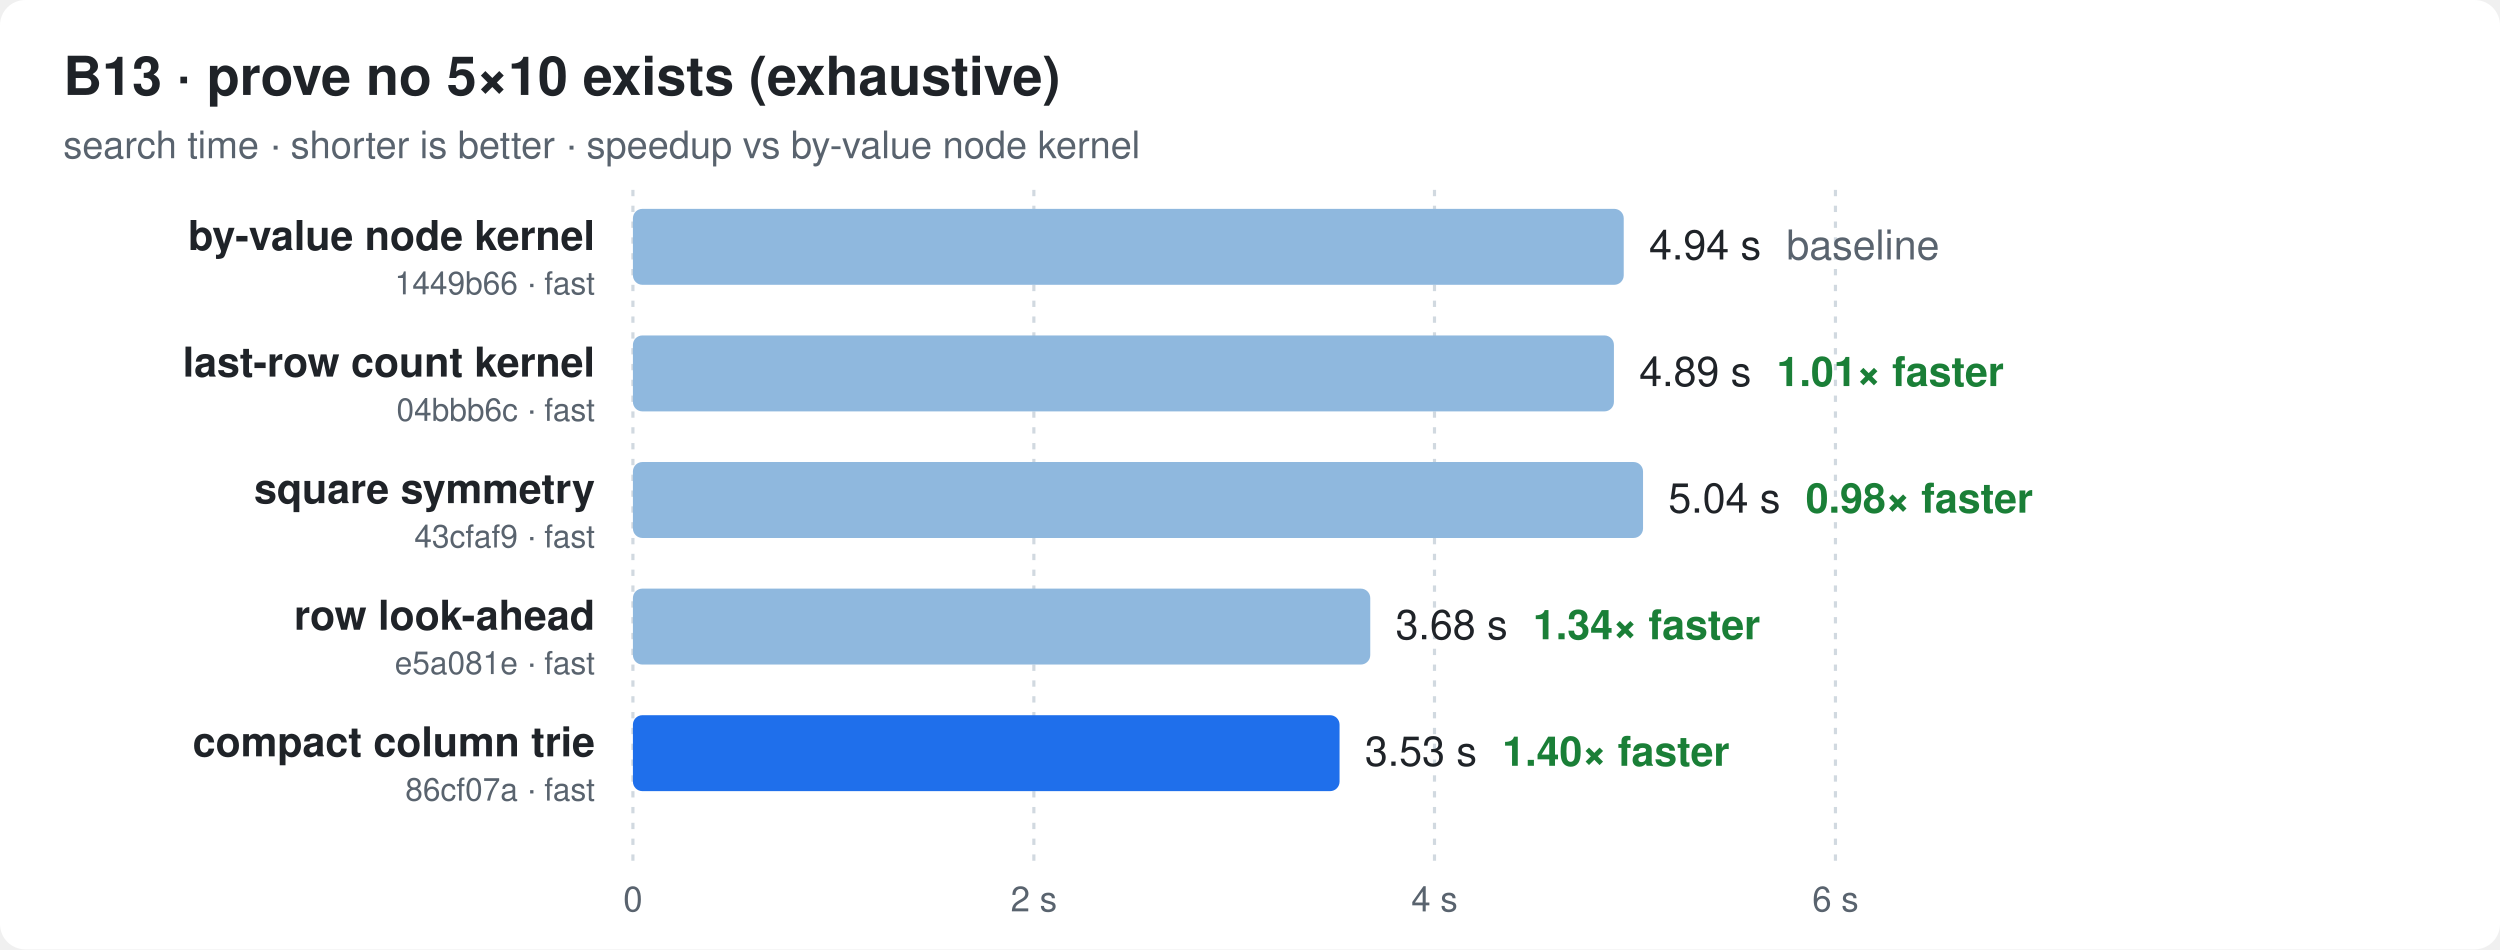
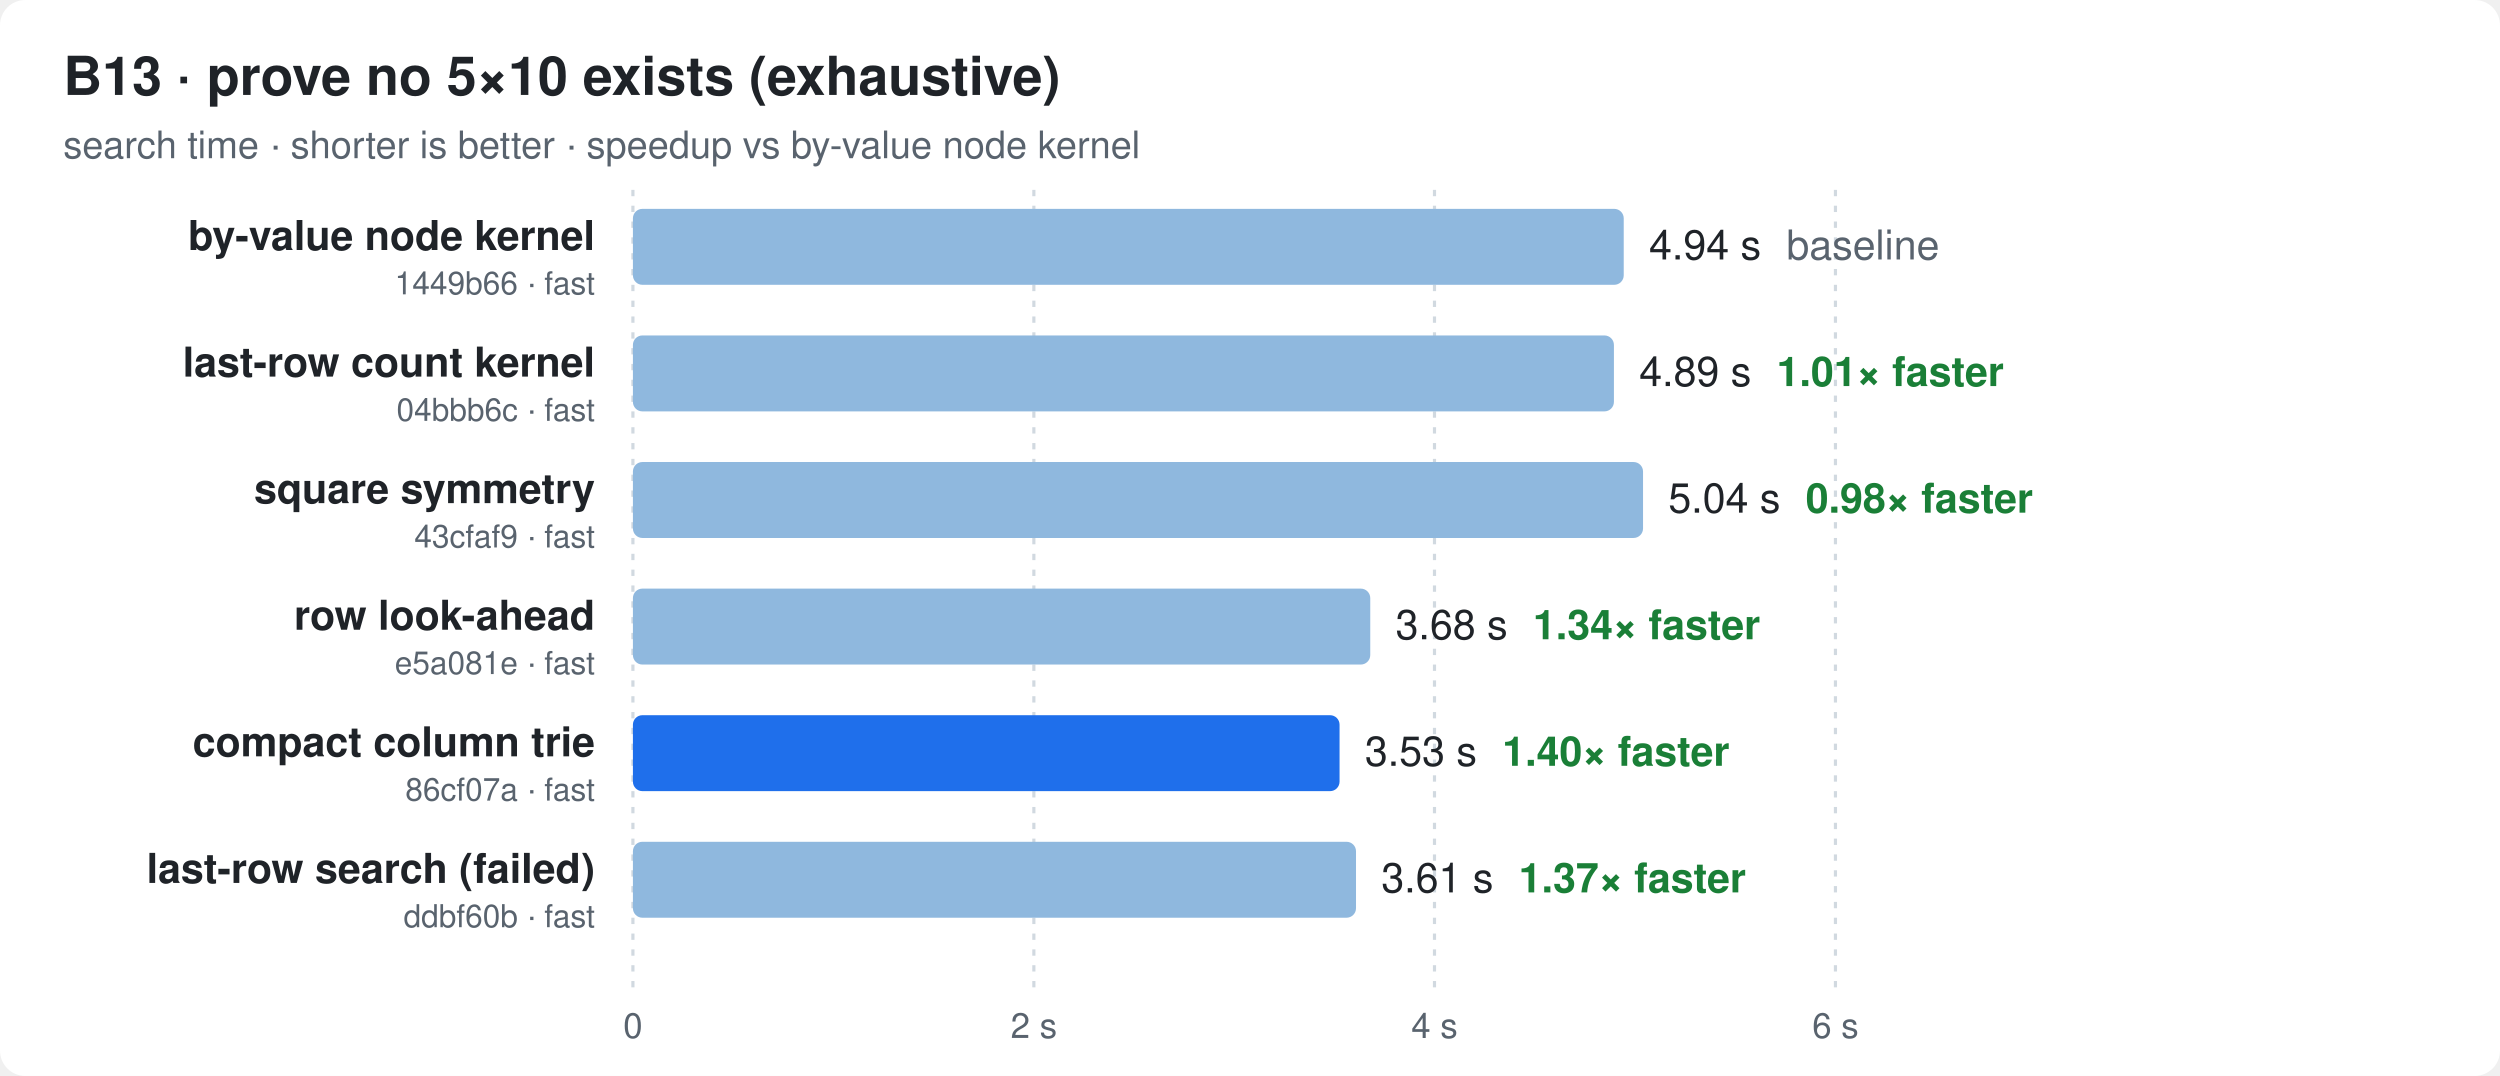
- <svg xmlns="http://www.w3.org/2000/svg" width="790" height="300" viewBox="0 0 790 300" font-family="ui-sans-serif,-apple-system,Segoe UI,Helvetica,Arial,sans-serif">
+ <svg xmlns="http://www.w3.org/2000/svg" width="790" height="340" viewBox="0 0 790 340" font-family="ui-sans-serif,-apple-system,Segoe UI,Helvetica,Arial,sans-serif">
  <style>
  .bg{fill:#ffffff} .t{fill:#1f2328} .m{fill:#59636e} .g{stroke:#d1d9e0}
  .bar{fill:#8fb8de} .best{fill:#1f6feb} .x{fill:#1a7f37;font-weight:600}
  @media (prefers-color-scheme: dark){
    .bg{fill:#0d1117} .t{fill:#e6edf3} .m{fill:#9198a1} .g{stroke:#30363d}
    .bar{fill:#2f5f8f} .best{fill:#4493f8} .x{fill:#3fb950}
  }
</style>
-   <rect class="bg" width="790" height="300" rx="8" />
+   <rect class="bg" width="790" height="340" rx="8" />
  <text class="t" x="20" y="30" font-size="17" font-weight="700">B13 · prove no 5×10 exists (exhaustive)</text>
  <text class="m" x="20" y="50" font-size="12">search time · shorter is better · speedup vs by-value node kernel</text>
-   <line class="g" x1="200.0" x2="200.0" y1="60" y2="272" stroke-dasharray="2 3" />
-   <text class="m" x="200.0" y="288" font-size="11" text-anchor="middle">0</text>
-   <line class="g" x1="326.7" x2="326.7" y1="60" y2="272" stroke-dasharray="2 3" />
-   <text class="m" x="326.7" y="288" font-size="11" text-anchor="middle">2 s</text>
-   <line class="g" x1="453.3" x2="453.3" y1="60" y2="272" stroke-dasharray="2 3" />
-   <text class="m" x="453.3" y="288" font-size="11" text-anchor="middle">4 s</text>
-   <line class="g" x1="580.0" x2="580.0" y1="60" y2="272" stroke-dasharray="2 3" />
-   <text class="m" x="580.0" y="288" font-size="11" text-anchor="middle">6 s</text>
+   <line class="g" x1="200.0" x2="200.0" y1="60" y2="312" stroke-dasharray="2 3" />
+   <text class="m" x="200.0" y="328" font-size="11" text-anchor="middle">0</text>
+   <line class="g" x1="326.7" x2="326.7" y1="60" y2="312" stroke-dasharray="2 3" />
+   <text class="m" x="326.7" y="328" font-size="11" text-anchor="middle">2 s</text>
+   <line class="g" x1="453.3" x2="453.3" y1="60" y2="312" stroke-dasharray="2 3" />
+   <text class="m" x="453.3" y="328" font-size="11" text-anchor="middle">4 s</text>
+   <line class="g" x1="580.0" x2="580.0" y1="60" y2="312" stroke-dasharray="2 3" />
+   <text class="m" x="580.0" y="328" font-size="11" text-anchor="middle">6 s</text>
  <text class="t" x="188" y="79.0" font-size="13" font-weight="600" text-anchor="end">by-value node kernel</text>
  <text class="m" x="188" y="93.0" font-size="10" text-anchor="end">1449b66 · fast</text>
  <rect class="bar" x="200" y="66" width="313.1" height="24" rx="3" />
  <text class="t" x="521.1" y="82.0" font-size="13">4.94 s<tspan class="m" dx="8">baseline</tspan>
  </text>
  <text class="t" x="188" y="119.0" font-size="13" font-weight="600" text-anchor="end">last-row count kernel</text>
  <text class="m" x="188" y="133.0" font-size="10" text-anchor="end">04bbb6c · fast</text>
  <rect class="bar" x="200" y="106" width="310.0" height="24" rx="3" />
  <text class="t" x="518.0" y="122.0" font-size="13">4.89 s<tspan class="x" dx="8">1.01× faster</tspan>
  </text>
  <text class="t" x="188" y="159.0" font-size="13" font-weight="600" text-anchor="end">square symmetry</text>
  <text class="m" x="188" y="173.0" font-size="10" text-anchor="end">43cfaf9 · fast</text>
  <rect class="bar" x="200" y="146" width="319.2" height="24" rx="3" />
  <text class="t" x="527.2" y="162.0" font-size="13">5.04 s<tspan class="x" dx="8">0.98× faster</tspan>
  </text>
  <text class="t" x="188" y="199.0" font-size="13" font-weight="600" text-anchor="end">row look-ahead</text>
  <text class="m" x="188" y="213.0" font-size="10" text-anchor="end">e5a081e · fast</text>
  <rect class="bar" x="200" y="186" width="233.0" height="24" rx="3" />
  <text class="t" x="441.0" y="202.0" font-size="13">3.68 s<tspan class="x" dx="8">1.34× faster</tspan>
  </text>
  <text class="t" x="188" y="239.0" font-size="13" font-weight="600" text-anchor="end">compact column trie</text>
  <text class="m" x="188" y="253.0" font-size="10" text-anchor="end">86cf07a · fast</text>
  <rect class="best" x="200" y="226" width="223.3" height="24" rx="3" />
  <text class="t" x="431.3" y="242.0" font-size="13">3.53 s<tspan class="x" dx="8">1.40× faster</tspan>
  </text>
+   <text class="t" x="188" y="279.0" font-size="13" font-weight="600" text-anchor="end">last-row search (failed)</text>
+   <text class="m" x="188" y="293.0" font-size="10" text-anchor="end">ddbf60b · fast</text>
+   <rect class="bar" x="200" y="266" width="228.5" height="24" rx="3" />
+   <text class="t" x="436.5" y="282.0" font-size="13">3.61 s<tspan class="x" dx="8">1.37× faster</tspan>
+   </text>
</svg>
